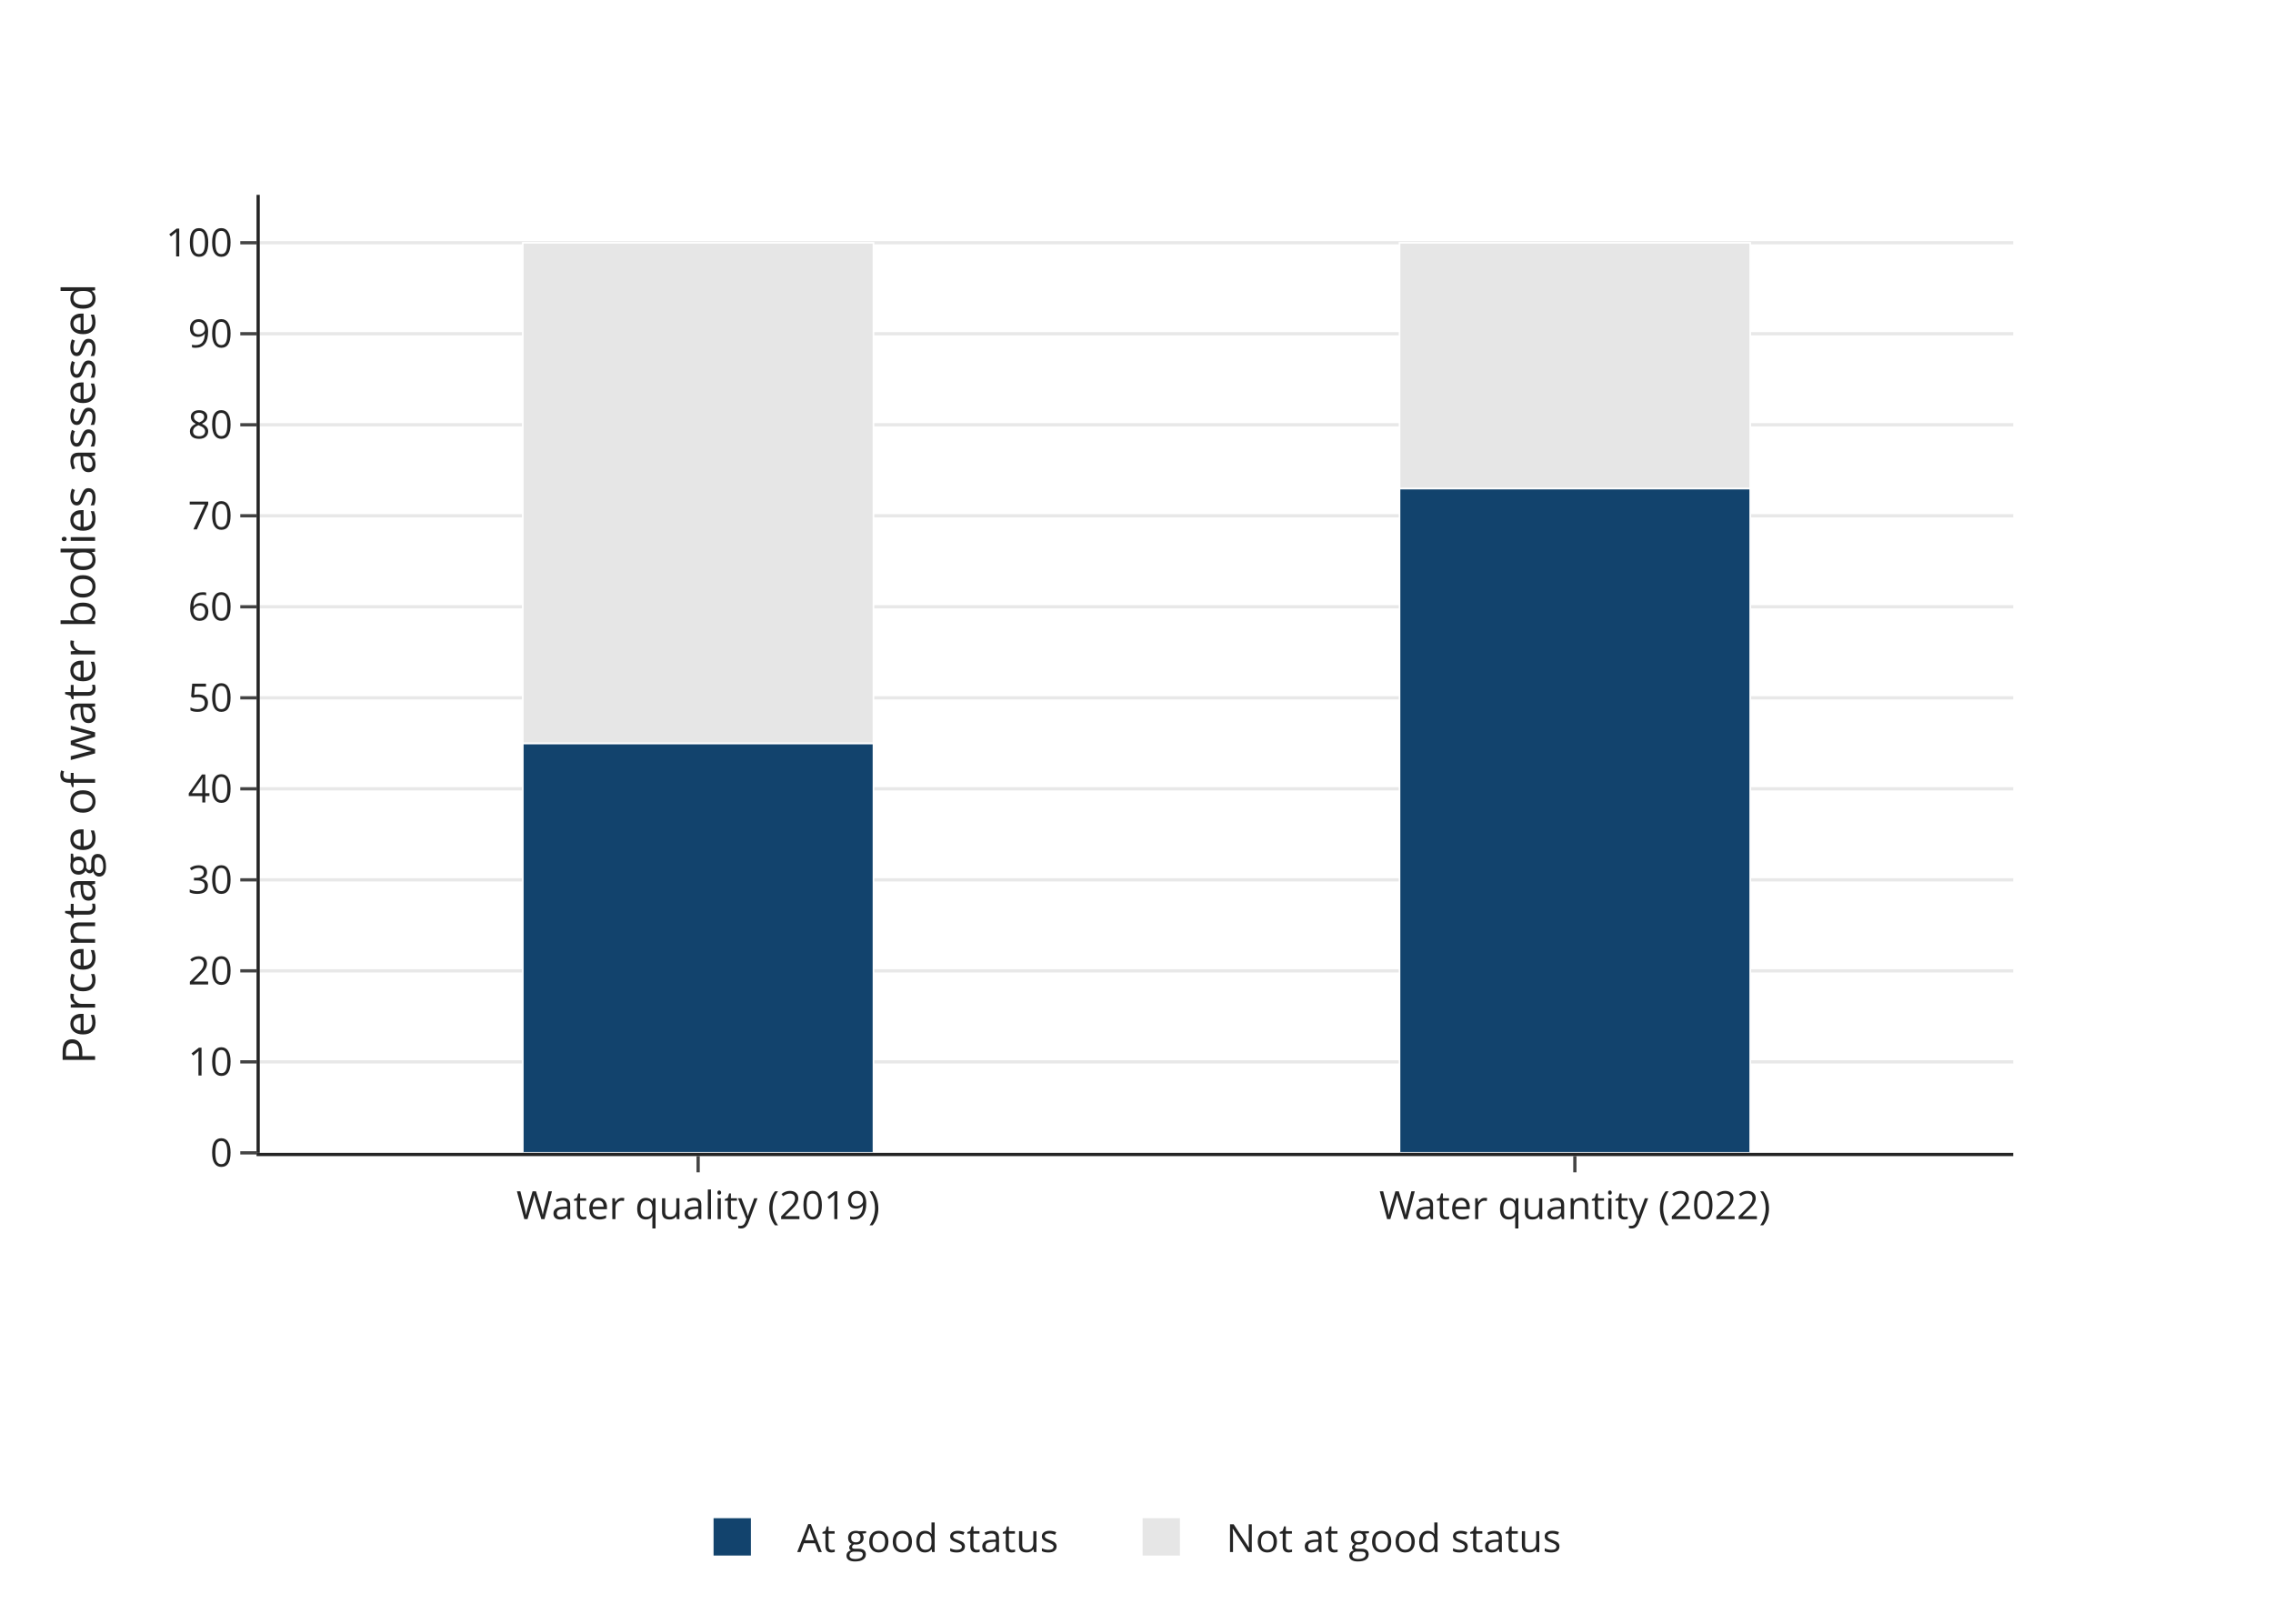
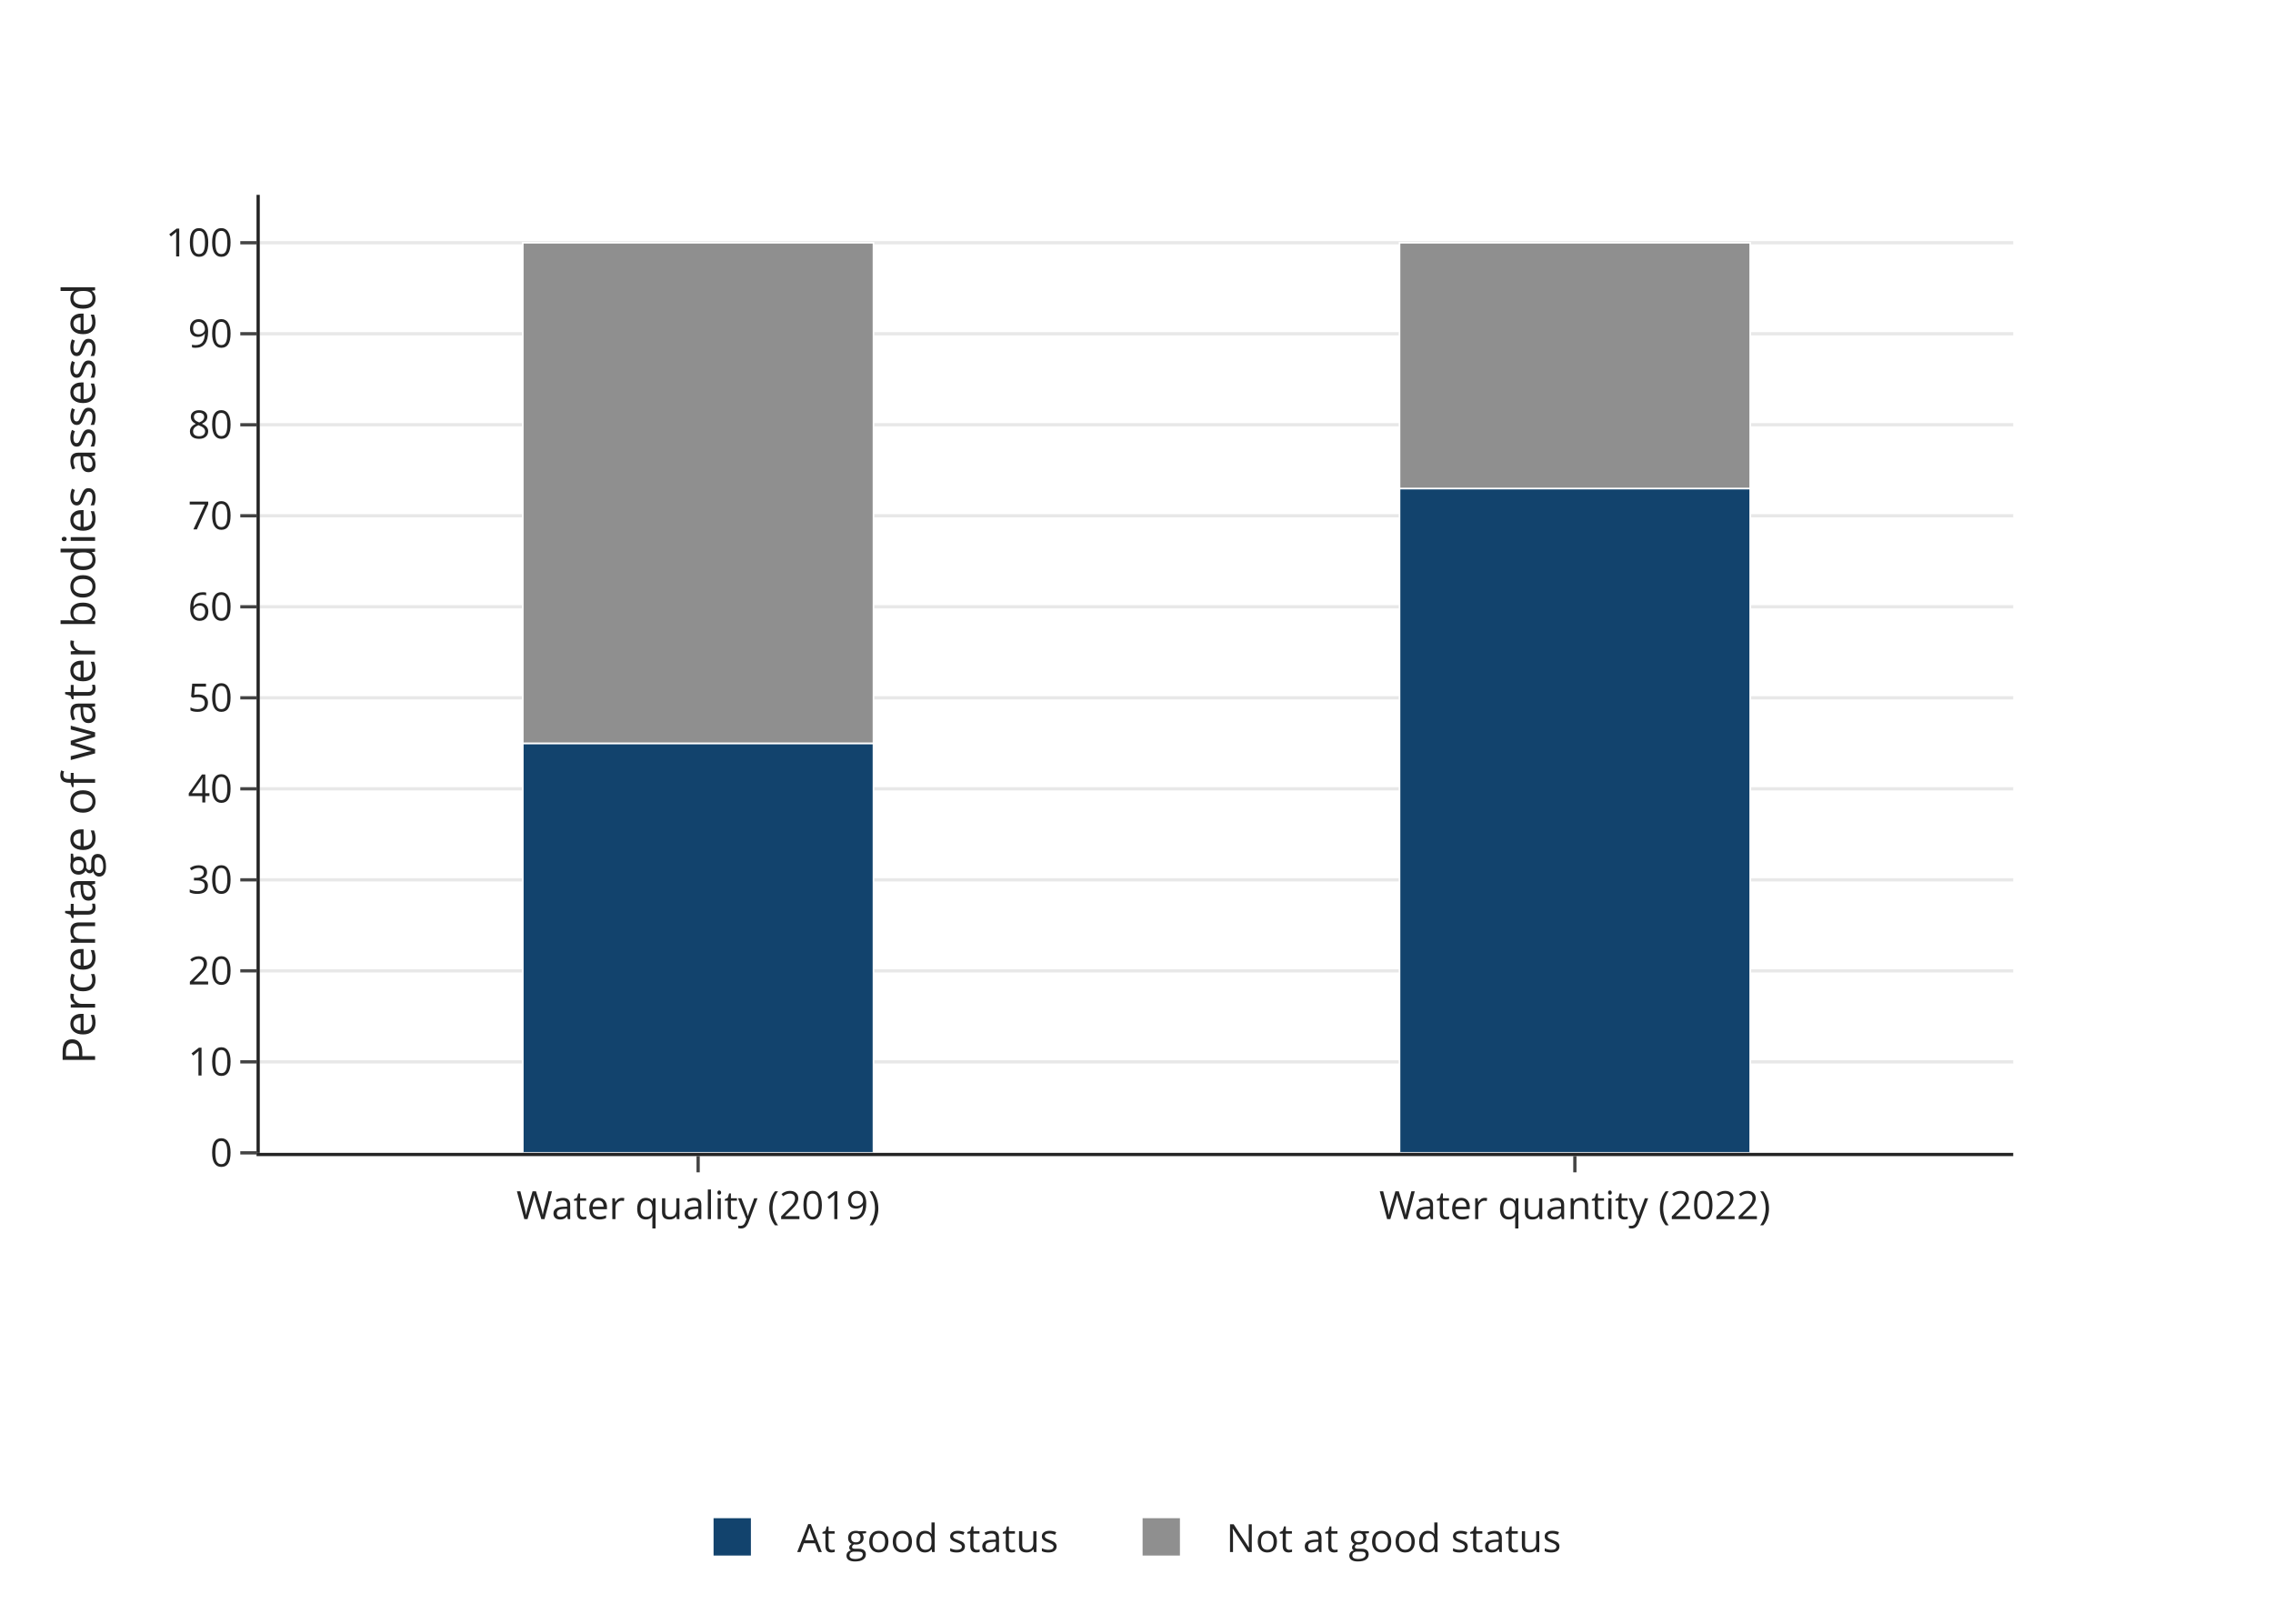
<svg xmlns="http://www.w3.org/2000/svg" class="main-svg" width="700" height="500" style="" viewBox="0 0 700 500">
  <rect x="0" y="0" width="700" height="500" style="fill: rgb(255, 255, 255); fill-opacity: 1;" />
-   <defs id="defs-0aa70f">
+   <defs id="defs-f00fea">
    <g class="clips">
-       <clipPath id="clip0aa70fxyplot" class="plotclip">
+       <clipPath id="clipf00feaxyplot" class="plotclip">
        <rect width="540" height="295" />
      </clipPath>
-       <clipPath class="axesclip" id="clip0aa70fx">
+       <clipPath class="axesclip" id="clipf00feax">
        <rect x="80" y="0" width="540" height="500" />
      </clipPath>
-       <clipPath class="axesclip" id="clip0aa70fy">
+       <clipPath class="axesclip" id="clipf00feay">
        <rect x="0" y="60" width="700" height="295" />
      </clipPath>
-       <clipPath class="axesclip" id="clip0aa70fxy">
+       <clipPath class="axesclip" id="clipf00feaxy">
        <rect x="80" y="60" width="540" height="295" />
      </clipPath>
    </g>
    <g class="gradients" />
    <g class="patterns" />
  </defs>
  <g class="bglayer" />
  <g class="layer-below">
    <g class="imagelayer" />
    <g class="shapelayer" />
  </g>
  <g class="cartesianlayer">
    <g class="subplot xy">
      <g class="layer-subplot">
        <g class="shapelayer" />
        <g class="imagelayer" />
      </g>
      <g class="minor-gridlayer">
        <g class="x" />
        <g class="y" />
      </g>
      <g class="gridlayer">
        <g class="x" />
        <g class="y">
          <path class="ygrid crisp" transform="translate(0,326.98)" d="M80,0h540" style="stroke: rgb(232, 232, 232); stroke-opacity: 1; stroke-width: 1px;" />
          <path class="ygrid crisp" transform="translate(0,298.95)" d="M80,0h540" style="stroke: rgb(232, 232, 232); stroke-opacity: 1; stroke-width: 1px;" />
          <path class="ygrid crisp" transform="translate(0,270.93)" d="M80,0h540" style="stroke: rgb(232, 232, 232); stroke-opacity: 1; stroke-width: 1px;" />
          <path class="ygrid crisp" transform="translate(0,242.9)" d="M80,0h540" style="stroke: rgb(232, 232, 232); stroke-opacity: 1; stroke-width: 1px;" />
          <path class="ygrid crisp" transform="translate(0,214.88)" d="M80,0h540" style="stroke: rgb(232, 232, 232); stroke-opacity: 1; stroke-width: 1px;" />
          <path class="ygrid crisp" transform="translate(0,186.85)" d="M80,0h540" style="stroke: rgb(232, 232, 232); stroke-opacity: 1; stroke-width: 1px;" />
          <path class="ygrid crisp" transform="translate(0,158.82)" d="M80,0h540" style="stroke: rgb(232, 232, 232); stroke-opacity: 1; stroke-width: 1px;" />
          <path class="ygrid crisp" transform="translate(0,130.8)" d="M80,0h540" style="stroke: rgb(232, 232, 232); stroke-opacity: 1; stroke-width: 1px;" />
          <path class="ygrid crisp" transform="translate(0,102.77)" d="M80,0h540" style="stroke: rgb(232, 232, 232); stroke-opacity: 1; stroke-width: 1px;" />
          <path class="ygrid crisp" transform="translate(0,74.75)" d="M80,0h540" style="stroke: rgb(232, 232, 232); stroke-opacity: 1; stroke-width: 1px;" />
        </g>
      </g>
      <g class="zerolinelayer" />
      <g class="layer-between">
        <g class="shapelayer" />
        <g class="imagelayer" />
      </g>
      <path class="xlines-below" />
      <path class="ylines-below" />
      <g class="overlines-below" />
      <g class="xaxislayer-below" />
      <g class="yaxislayer-below" />
      <g class="overaxes-below" />
-       <g class="plot" transform="translate(80,60)" clip-path="url(#clip0aa70fxyplot)">
-         <g class="barlayer mlayer">
-           <g class="trace bars" style="opacity: 1;">
-             <g class="points">
-               <g class="point">
-                 <path d="M81,295V168.89H189V295Z" style="vector-effect: none; opacity: 1; stroke-width: 0.5px; fill: rgb(18, 67, 109); fill-opacity: 1; stroke: rgb(255, 255, 255); stroke-opacity: 1;" />
-               </g>
-               <g class="point">
-                 <path d="M351,295V90.42H459V295Z" style="vector-effect: none; opacity: 1; stroke-width: 0.5px; fill: rgb(18, 67, 109); fill-opacity: 1; stroke: rgb(255, 255, 255); stroke-opacity: 1;" />
+       <g class="overplot">
+         <g class="xy" transform="translate(80,60)" clip-path="url(#clipf00feaxyplot)">
+           <g class="barlayer mlayer">
+             <g class="trace bars" style="opacity: 1;">
+               <g class="points">
+                 <g class="point">
+                   <path d="M81,295V168.89H189V295Z" style="vector-effect: none; opacity: 1; stroke-width: 0.5px; fill: rgb(18, 67, 109); fill-opacity: 1; stroke: rgb(255, 255, 255); stroke-opacity: 1;" />
+                 </g>
+                 <g class="point">
+                   <path d="M351,295V90.42H459V295Z" style="vector-effect: none; opacity: 1; stroke-width: 0.5px; fill: rgb(18, 67, 109); fill-opacity: 1; stroke: rgb(255, 255, 255); stroke-opacity: 1;" />
+                 </g>
+               </g>
+             </g>
+             <g class="trace bars" style="opacity: 1;">
+               <g class="points">
+                 <g class="point">
+                   <path d="M81,168.89V14.75H189V168.89Z" style="vector-effect: none; opacity: 1; stroke-width: 0.5px; fill: rgb(143, 143, 143); fill-opacity: 1; stroke: rgb(255, 255, 255); stroke-opacity: 1;" />
+                 </g>
+                 <g class="point">
+                   <path d="M351,90.42V14.75H459V90.42Z" style="vector-effect: none; opacity: 1; stroke-width: 0.5px; fill: rgb(143, 143, 143); fill-opacity: 1; stroke: rgb(255, 255, 255); stroke-opacity: 1;" />
+                 </g>
              </g>
            </g>
          </g>
-           <g class="trace bars" style="opacity: 1;">
-             <g class="points">
-               <g class="point">
-                 <path d="M81,168.89V14.75H189V168.89Z" style="vector-effect: none; opacity: 1; stroke-width: 0.5px; fill: rgb(230, 230, 230); fill-opacity: 1; stroke: rgb(255, 255, 255); stroke-opacity: 1;" />
-               </g>
-               <g class="point">
-                 <path d="M351,90.42V14.75H459V90.42Z" style="vector-effect: none; opacity: 1; stroke-width: 0.5px; fill: rgb(230, 230, 230); fill-opacity: 1; stroke: rgb(255, 255, 255); stroke-opacity: 1;" />
-               </g>
-             </g>
-           </g>
-         </g>
-       </g>
-       <g class="overplot" />
+         </g>
+       </g>
      <path class="xlines-above crisp" d="M79,355.5H620" style="fill: none; stroke-width: 1px; stroke: rgb(36, 36, 36); stroke-opacity: 1;" />
      <path class="ylines-above crisp" d="M79.5,60V355" style="fill: none; stroke-width: 1px; stroke: rgb(36, 36, 36); stroke-opacity: 1;" />
      <g class="overlines-above" />
      <g class="xaxislayer-above">
        <path class="xtick ticks crisp" d="M0,356v5" transform="translate(215,0)" style="stroke: rgb(68, 68, 68); stroke-opacity: 1; stroke-width: 1px;" />
        <path class="xtick ticks crisp" d="M0,356v5" transform="translate(485,0)" style="stroke: rgb(68, 68, 68); stroke-opacity: 1; stroke-width: 1px;" />
        <g class="xtick">
          <text text-anchor="middle" x="0" y="375.4" transform="translate(215,0)" style="font-family: 'Open Sans', verdana, arial, sans-serif; font-size: 12px; fill: rgb(36, 36, 36); fill-opacity: 1; white-space: pre; opacity: 1;">Water quality (2019)</text>
        </g>
        <g class="xtick">
          <text text-anchor="middle" x="0" y="375.4" transform="translate(485,0)" style="font-family: 'Open Sans', verdana, arial, sans-serif; font-size: 12px; fill: rgb(36, 36, 36); fill-opacity: 1; white-space: pre; opacity: 1;">Water quantity (2022)</text>
        </g>
      </g>
      <g class="yaxislayer-above">
        <path class="ytick ticks crisp" d="M79,0h-5" transform="translate(0,355)" style="stroke: rgb(68, 68, 68); stroke-opacity: 1; stroke-width: 1px;" />
        <path class="ytick ticks crisp" d="M79,0h-5" transform="translate(0,326.98)" style="stroke: rgb(68, 68, 68); stroke-opacity: 1; stroke-width: 1px;" />
        <path class="ytick ticks crisp" d="M79,0h-5" transform="translate(0,298.95)" style="stroke: rgb(68, 68, 68); stroke-opacity: 1; stroke-width: 1px;" />
        <path class="ytick ticks crisp" d="M79,0h-5" transform="translate(0,270.93)" style="stroke: rgb(68, 68, 68); stroke-opacity: 1; stroke-width: 1px;" />
        <path class="ytick ticks crisp" d="M79,0h-5" transform="translate(0,242.9)" style="stroke: rgb(68, 68, 68); stroke-opacity: 1; stroke-width: 1px;" />
        <path class="ytick ticks crisp" d="M79,0h-5" transform="translate(0,214.88)" style="stroke: rgb(68, 68, 68); stroke-opacity: 1; stroke-width: 1px;" />
        <path class="ytick ticks crisp" d="M79,0h-5" transform="translate(0,186.85)" style="stroke: rgb(68, 68, 68); stroke-opacity: 1; stroke-width: 1px;" />
        <path class="ytick ticks crisp" d="M79,0h-5" transform="translate(0,158.82)" style="stroke: rgb(68, 68, 68); stroke-opacity: 1; stroke-width: 1px;" />
        <path class="ytick ticks crisp" d="M79,0h-5" transform="translate(0,130.8)" style="stroke: rgb(68, 68, 68); stroke-opacity: 1; stroke-width: 1px;" />
        <path class="ytick ticks crisp" d="M79,0h-5" transform="translate(0,102.77)" style="stroke: rgb(68, 68, 68); stroke-opacity: 1; stroke-width: 1px;" />
        <path class="ytick ticks crisp" d="M79,0h-5" transform="translate(0,74.75)" style="stroke: rgb(68, 68, 68); stroke-opacity: 1; stroke-width: 1px;" />
        <g class="ytick">
          <text text-anchor="end" x="71.6" y="4.2" transform="translate(0,355)" style="font-family: 'Open Sans', verdana, arial, sans-serif; font-size: 12px; fill: rgb(36, 36, 36); fill-opacity: 1; white-space: pre; opacity: 1;">0</text>
        </g>
        <g class="ytick">
          <text text-anchor="end" x="71.6" y="4.2" style="font-family: 'Open Sans', verdana, arial, sans-serif; font-size: 12px; fill: rgb(36, 36, 36); fill-opacity: 1; white-space: pre; opacity: 1;" transform="translate(0,326.98)">10</text>
        </g>
        <g class="ytick">
          <text text-anchor="end" x="71.6" y="4.2" style="font-family: 'Open Sans', verdana, arial, sans-serif; font-size: 12px; fill: rgb(36, 36, 36); fill-opacity: 1; white-space: pre; opacity: 1;" transform="translate(0,298.95)">20</text>
        </g>
        <g class="ytick">
          <text text-anchor="end" x="71.6" y="4.2" style="font-family: 'Open Sans', verdana, arial, sans-serif; font-size: 12px; fill: rgb(36, 36, 36); fill-opacity: 1; white-space: pre; opacity: 1;" transform="translate(0,270.93)">30</text>
        </g>
        <g class="ytick">
          <text text-anchor="end" x="71.6" y="4.2" style="font-family: 'Open Sans', verdana, arial, sans-serif; font-size: 12px; fill: rgb(36, 36, 36); fill-opacity: 1; white-space: pre; opacity: 1;" transform="translate(0,242.9)">40</text>
        </g>
        <g class="ytick">
          <text text-anchor="end" x="71.6" y="4.2" style="font-family: 'Open Sans', verdana, arial, sans-serif; font-size: 12px; fill: rgb(36, 36, 36); fill-opacity: 1; white-space: pre; opacity: 1;" transform="translate(0,214.88)">50</text>
        </g>
        <g class="ytick">
          <text text-anchor="end" x="71.6" y="4.2" style="font-family: 'Open Sans', verdana, arial, sans-serif; font-size: 12px; fill: rgb(36, 36, 36); fill-opacity: 1; white-space: pre; opacity: 1;" transform="translate(0,186.85)">60</text>
        </g>
        <g class="ytick">
          <text text-anchor="end" x="71.6" y="4.2" style="font-family: 'Open Sans', verdana, arial, sans-serif; font-size: 12px; fill: rgb(36, 36, 36); fill-opacity: 1; white-space: pre; opacity: 1;" transform="translate(0,158.82)">70</text>
        </g>
        <g class="ytick">
          <text text-anchor="end" x="71.6" y="4.2" style="font-family: 'Open Sans', verdana, arial, sans-serif; font-size: 12px; fill: rgb(36, 36, 36); fill-opacity: 1; white-space: pre; opacity: 1;" transform="translate(0,130.8)">80</text>
        </g>
        <g class="ytick">
          <text text-anchor="end" x="71.6" y="4.2" style="font-family: 'Open Sans', verdana, arial, sans-serif; font-size: 12px; fill: rgb(36, 36, 36); fill-opacity: 1; white-space: pre; opacity: 1;" transform="translate(0,102.77)">90</text>
        </g>
        <g class="ytick">
          <text text-anchor="end" x="71.6" y="4.2" style="font-family: 'Open Sans', verdana, arial, sans-serif; font-size: 12px; fill: rgb(36, 36, 36); fill-opacity: 1; white-space: pre; opacity: 1;" transform="translate(0,74.75)">100</text>
        </g>
      </g>
      <g class="overaxes-above" />
    </g>
  </g>
  <g class="polarlayer" />
  <g class="smithlayer" />
  <g class="ternarylayer" />
  <g class="geolayer" />
  <g class="funnelarealayer" />
  <g class="pielayer" />
  <g class="iciclelayer" />
  <g class="treemaplayer" />
  <g class="sunburstlayer" />
  <g class="glimages" />
-   <defs id="topdefs-0aa70f">
+   <defs id="topdefs-f00fea">
    <g class="clips" />
-     <clipPath id="legend0aa70f">
+     <clipPath id="legendf00fea">
      <rect width="289" height="29" x="0" y="0" />
    </clipPath>
  </defs>
  <g class="layer-above">
    <g class="imagelayer" />
    <g class="shapelayer" />
  </g>
  <g class="infolayer">
    <g class="legend" pointer-events="all" transform="translate(205.5,458.75)">
      <rect class="bg" shape-rendering="crispEdges" width="289" height="29" x="0" y="0" style="stroke: rgb(68, 68, 68); stroke-opacity: 1; fill: rgb(255, 255, 255); fill-opacity: 1; stroke-width: 0px;" />
-       <g class="scrollbox" transform="" clip-path="url(#legend0aa70f)">
+       <g class="scrollbox" transform="" clip-path="url(#legendf00fea)">
        <g class="groups" transform="">
          <g class="traces" transform="translate(0,14.5)" style="opacity: 1;">
            <text class="legendtext" text-anchor="start" x="40" y="4.68" style="font-family: 'Open Sans', verdana, arial, sans-serif; font-size: 12px; fill: rgb(36, 36, 36); fill-opacity: 1; white-space: pre;">At good status</text>
            <g class="layers" style="opacity: 1;">
              <g class="legendfill" />
              <g class="legendlines" />
              <g class="legendsymbols">
                <g class="legendpoints">
                  <path class="legendundefined" d="M6,6H-6V-6H6Z" transform="translate(20,0)" style="stroke-width: 0.5px; fill: rgb(18, 67, 109); fill-opacity: 1; stroke: rgb(255, 255, 255); stroke-opacity: 1;" />
                </g>
              </g>
            </g>
            <rect class="legendtoggle" x="0" y="-9.5" width="129.625" height="19" style="fill: rgb(0, 0, 0); fill-opacity: 0;" />
          </g>
        </g>
        <g class="groups" transform="translate(132.125,0)">
          <g class="traces" transform="translate(0,14.5)" style="opacity: 1;">
            <text class="legendtext" text-anchor="start" x="40" y="4.68" style="font-family: 'Open Sans', verdana, arial, sans-serif; font-size: 12px; fill: rgb(36, 36, 36); fill-opacity: 1; white-space: pre;">Not at good status</text>
            <g class="layers" style="opacity: 1;">
              <g class="legendfill" />
              <g class="legendlines" />
              <g class="legendsymbols">
                <g class="legendpoints">
-                   <path class="legendundefined" d="M6,6H-6V-6H6Z" transform="translate(20,0)" style="stroke-width: 0.5px; fill: rgb(230, 230, 230); fill-opacity: 1; stroke: rgb(255, 255, 255); stroke-opacity: 1;" />
+                   <path class="legendundefined" d="M6,6H-6V-6H6Z" transform="translate(20,0)" style="stroke-width: 0.5px; fill: rgb(143, 143, 143); fill-opacity: 1; stroke: rgb(255, 255, 255); stroke-opacity: 1;" />
                </g>
              </g>
            </g>
            <rect class="legendtoggle" x="0" y="-9.5" width="153.828" height="19" style="fill: rgb(0, 0, 0); fill-opacity: 0;" />
          </g>
        </g>
      </g>
      <rect class="scrollbar" rx="20" ry="3" width="0" height="0" x="0" y="0" style="fill: rgb(128, 139, 164); fill-opacity: 1;" />
    </g>
    <g class="g-gtitle" />
    <g class="g-xtitle" />
    <g class="g-ytitle">
-       <text class="ytitle" transform="rotate(-90,29.2875,207.5)" x="29.288" y="207.5" text-anchor="middle" style="font-family: 'Open Sans', verdana, arial, sans-serif; font-size: 14px; fill: rgb(36, 36, 36); opacity: 1; white-space: pre;">Percentage of water bodies assessed</text>
+       <text class="ytitle" transform="rotate(-90,29.2875,207.5)" x="29.288" y="207.5" text-anchor="middle" style="opacity: 1; font-family: 'Open Sans', verdana, arial, sans-serif; font-size: 14px; fill: rgb(36, 36, 36); fill-opacity: 1; white-space: pre;">Percentage of water bodies assessed</text>
    </g>
  </g>
</svg>
